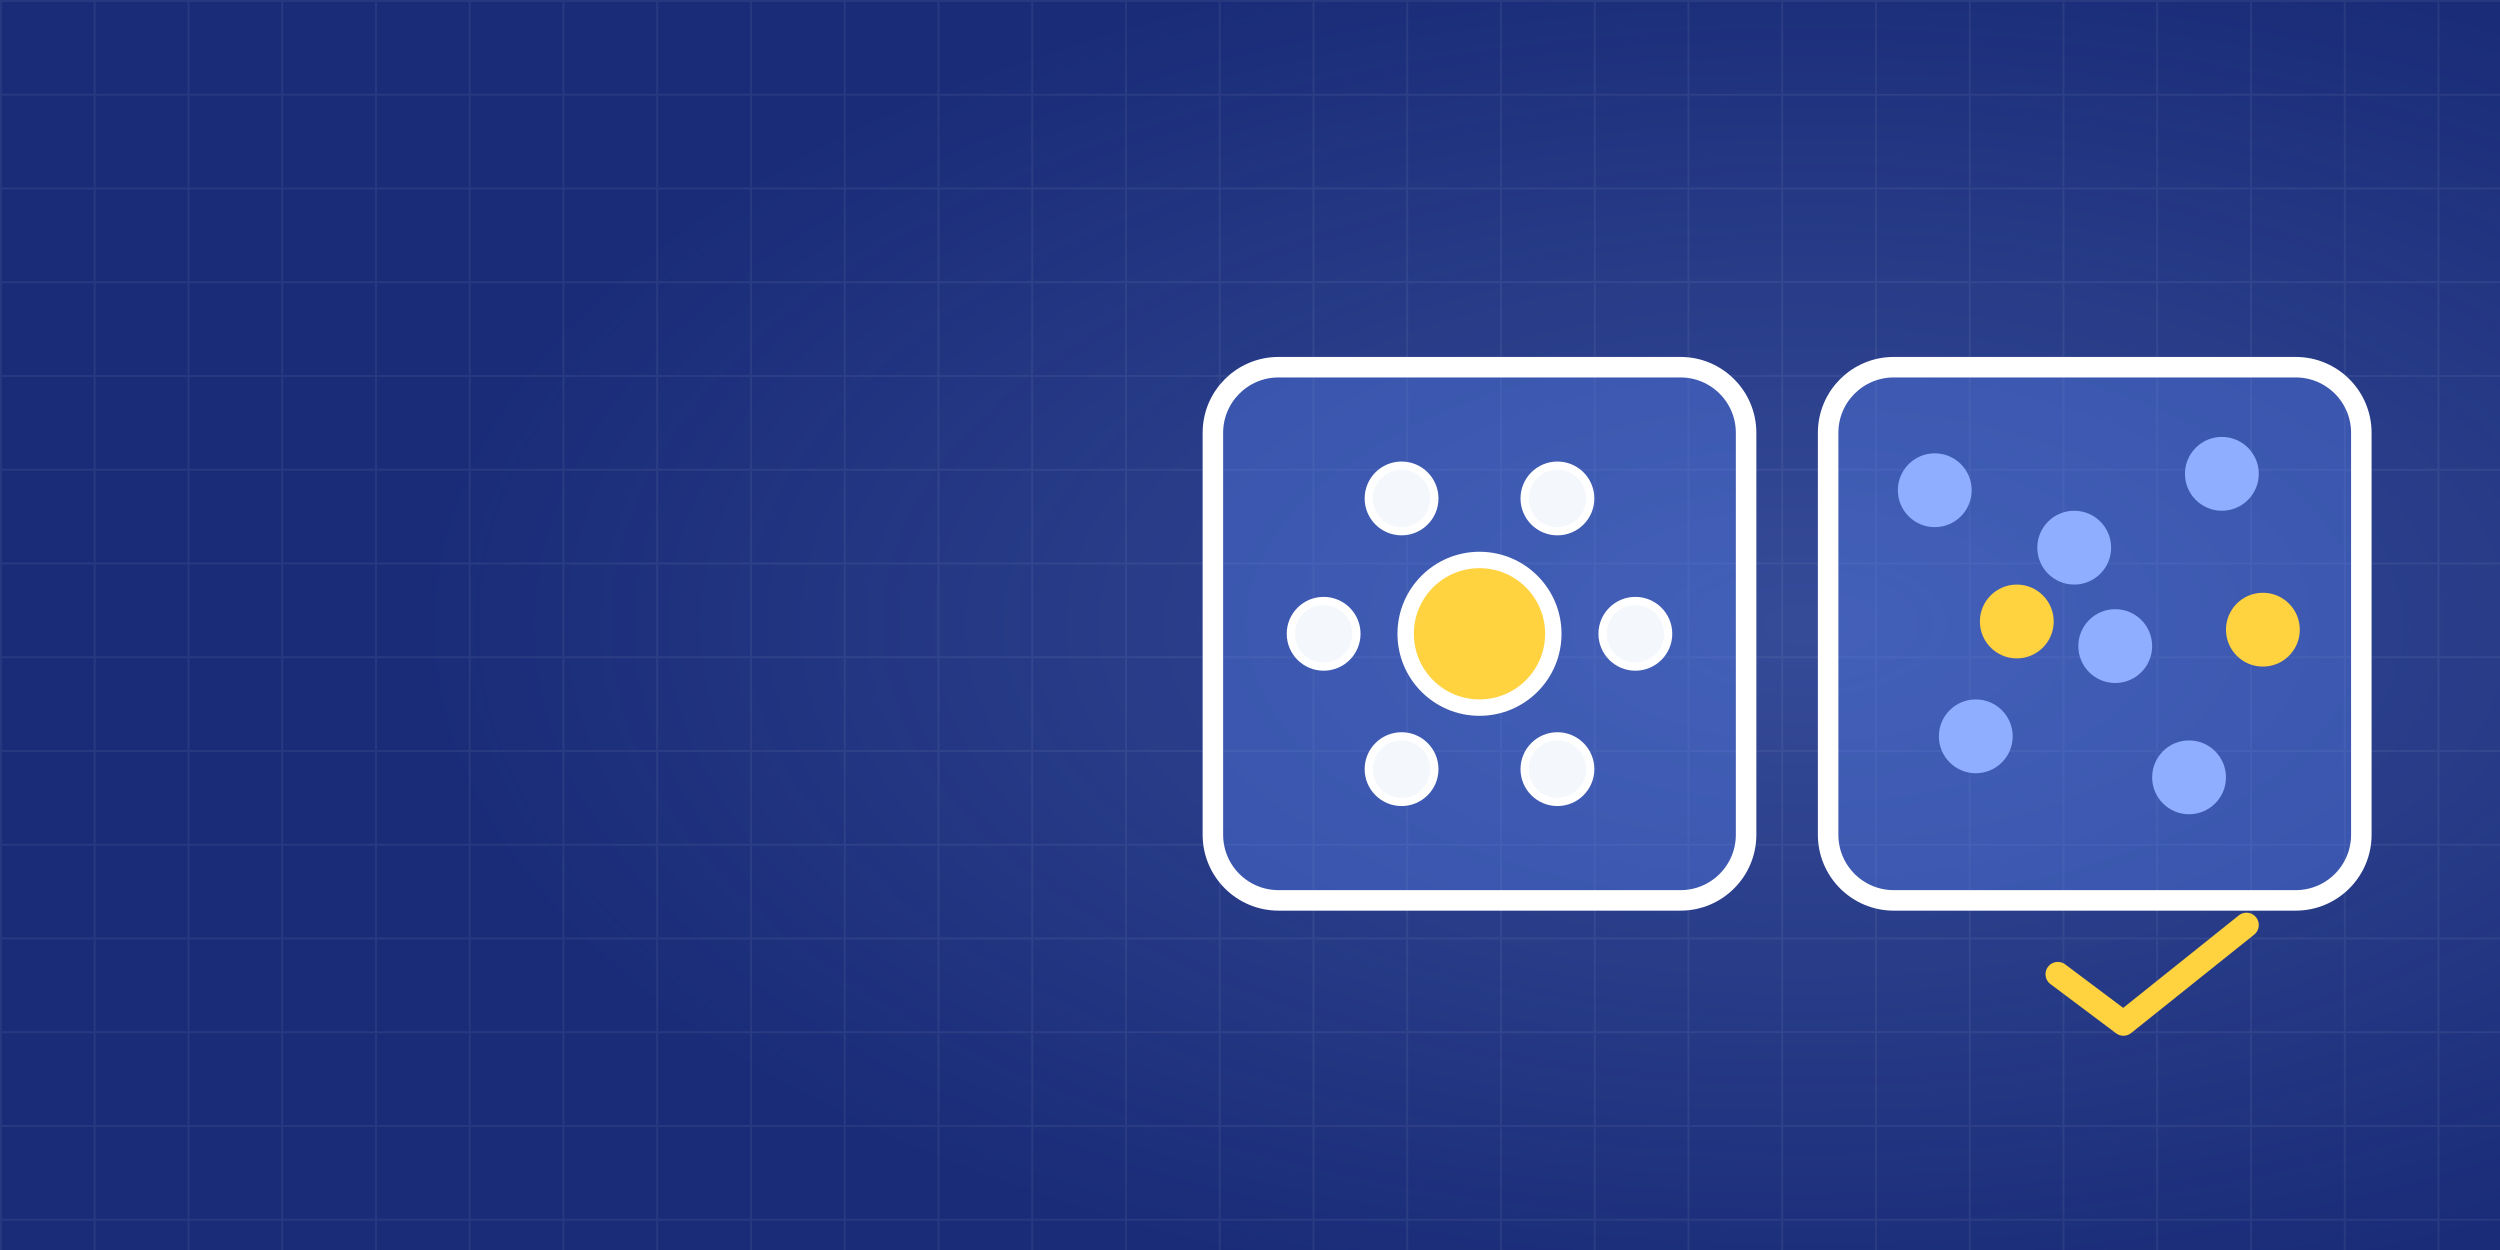
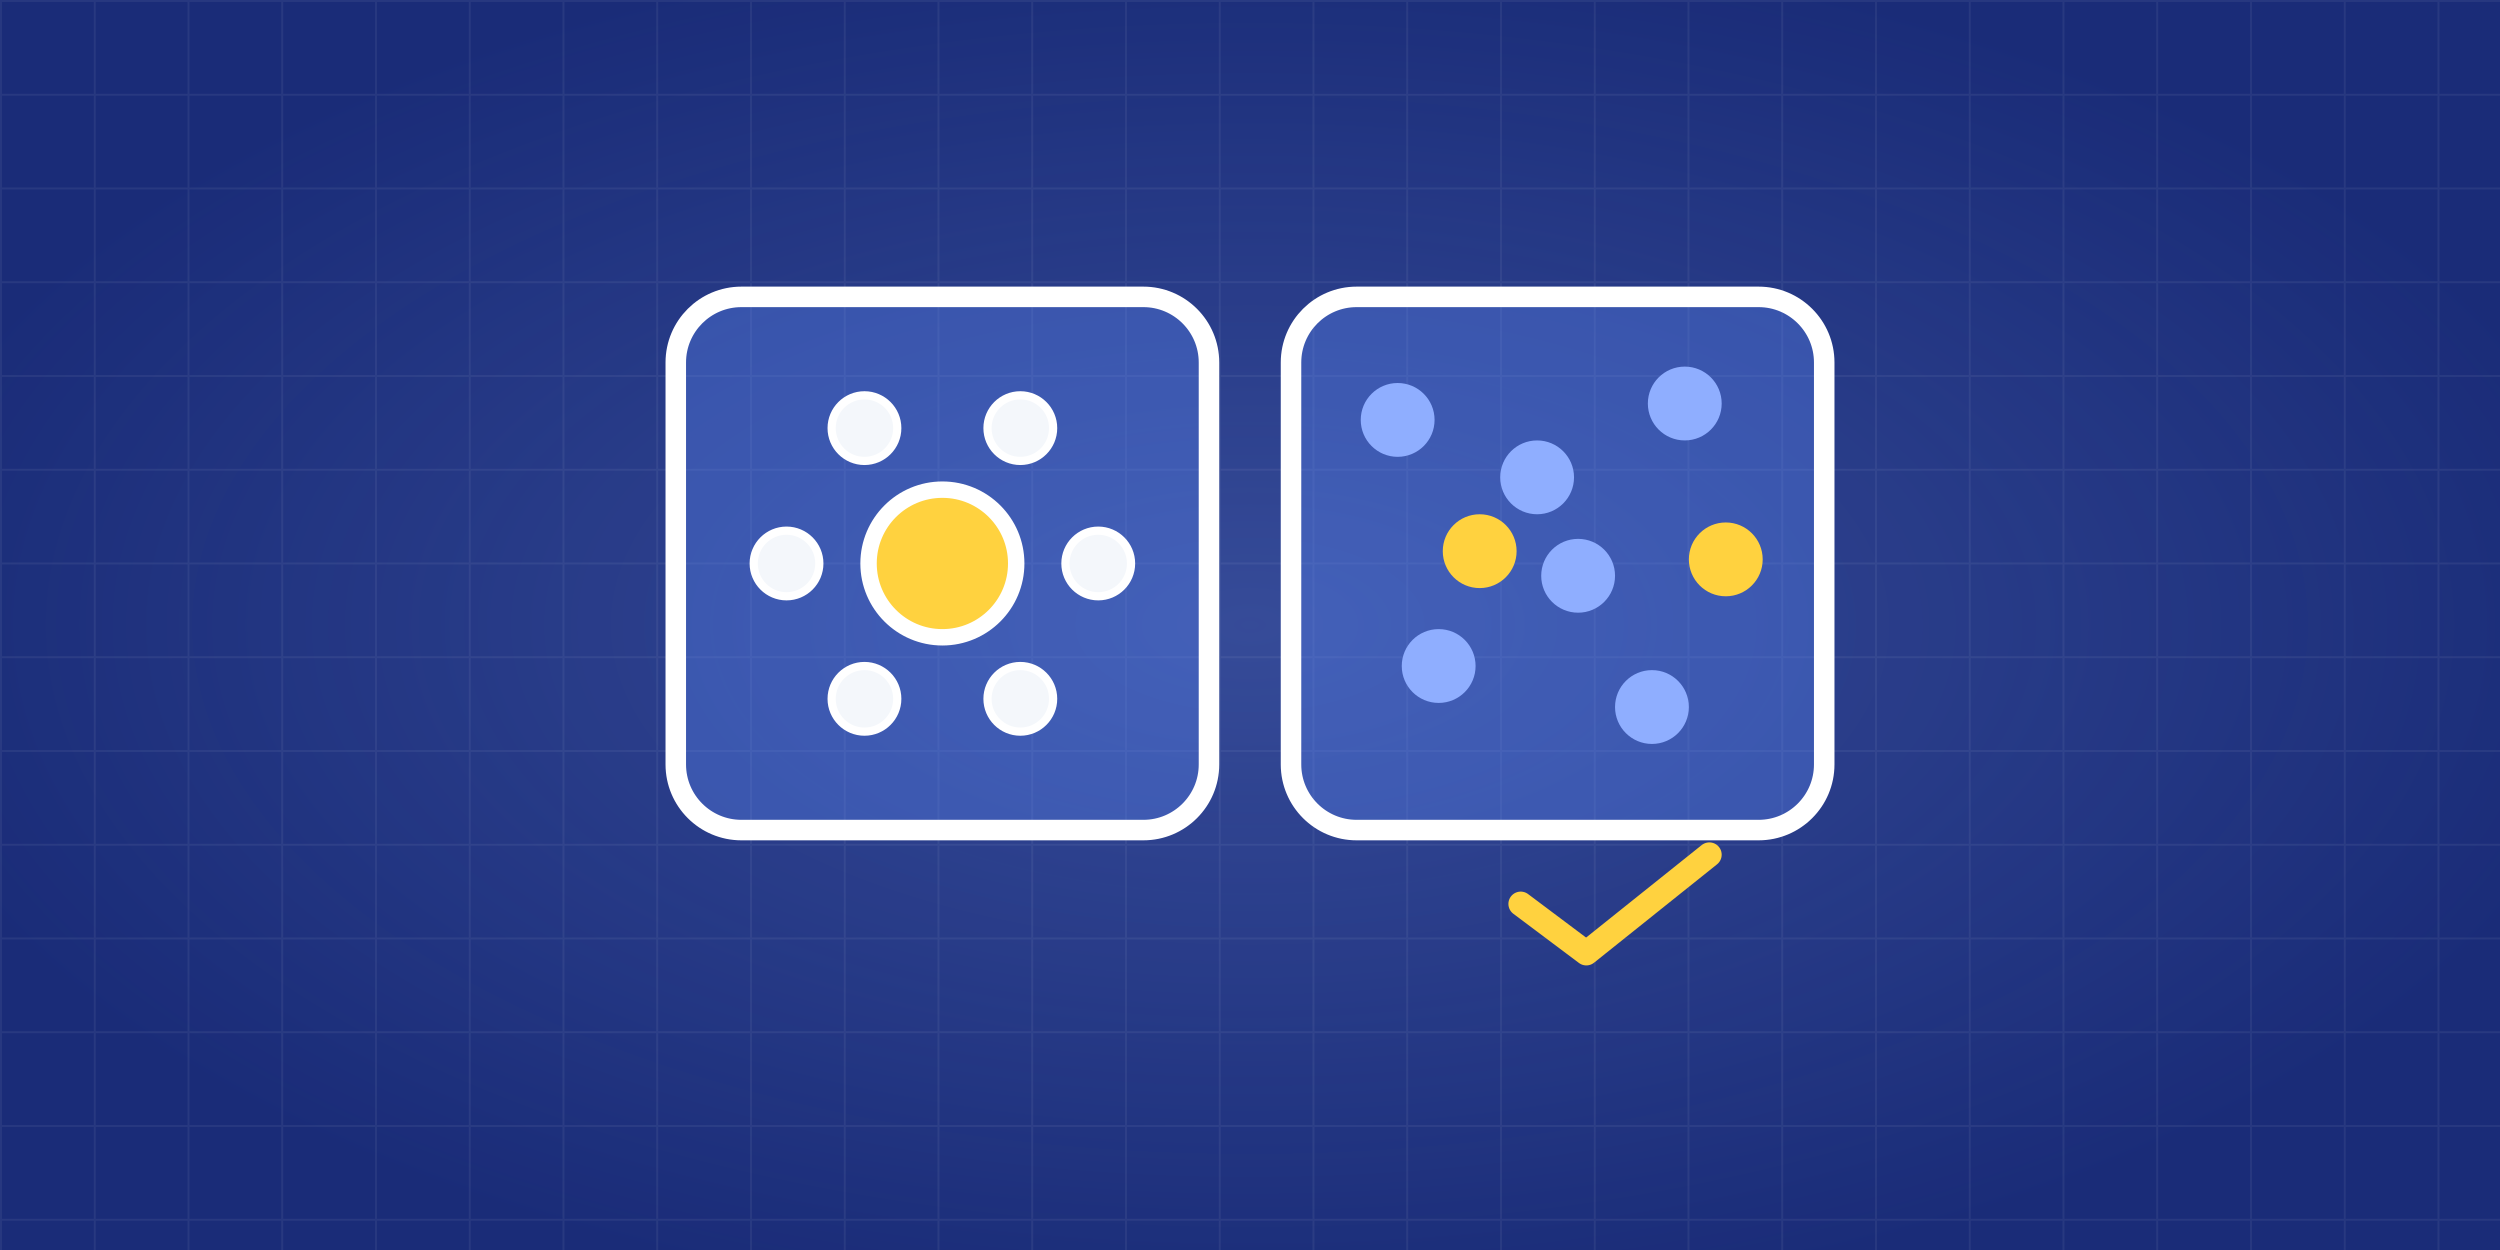
<svg xmlns="http://www.w3.org/2000/svg" viewBox="0 0 640 320">
  <defs>
    <pattern id="g" width="24" height="24" patternUnits="userSpaceOnUse">
      <path d="M24 0H0V24" fill="none" stroke="#fff" stroke-opacity=".06" />
    </pattern>
-     <radialGradient id="r" cx=".72" cy=".5" r=".55">
+     <radialGradient id="r" cx=".5" cy=".5" r=".55">
      <stop offset="0" stop-color="#8FAEFF" stop-opacity=".24" />
      <stop offset="1" stop-color="#8FAEFF" stop-opacity="0" />
    </radialGradient>
  </defs>
  <rect width="640" height="320" fill="#1A2C78" />
  <rect width="640" height="320" fill="url(#g)" />
  <rect width="640" height="320" fill="url(#r)" />
-   <g transform="translate(300 52) scale(1.05)">
+   <g transform="translate(162.5 34.0) scale(1.05)">
    <g stroke="#fff" stroke-width="5" stroke-linecap="round" stroke-linejoin="round">
      <rect x="10" y="40" width="130" height="130" rx="16" fill="#5C86F2" fill-opacity=".35" />
      <rect x="160" y="40" width="130" height="130" rx="16" fill="#5C86F2" fill-opacity=".35" />
    </g>
    <circle cx="75" cy="105" r="18" fill="#FFD23F" stroke="#fff" stroke-width="4" />
    <g fill="#F4F7FB" stroke="#fff" stroke-width="2">
      <circle cx="113" cy="105" r="8" />
      <circle cx="94" cy="138" r="8" />
      <circle cx="56" cy="138" r="8" />
      <circle cx="37" cy="105" r="8" />
      <circle cx="56" cy="72" r="8" />
      <circle cx="94" cy="72" r="8" />
    </g>
    <g fill="#8FAEFF">
      <circle cx="186" cy="70" r="9" />
      <circle cx="220" cy="84" r="9" />
      <circle cx="256" cy="66" r="9" />
      <circle cx="196" cy="130" r="9" />
      <circle cx="248" cy="140" r="9" />
      <circle cx="230" cy="108" r="9" />
    </g>
    <g fill="#FFD23F">
      <circle cx="206" cy="102" r="9" />
      <circle cx="266" cy="104" r="9" />
    </g>
    <path d="M216 188 L232 200 L262 176" fill="none" stroke="#FFD23F" stroke-width="6" stroke-linecap="round" stroke-linejoin="round" />
  </g>
</svg>
